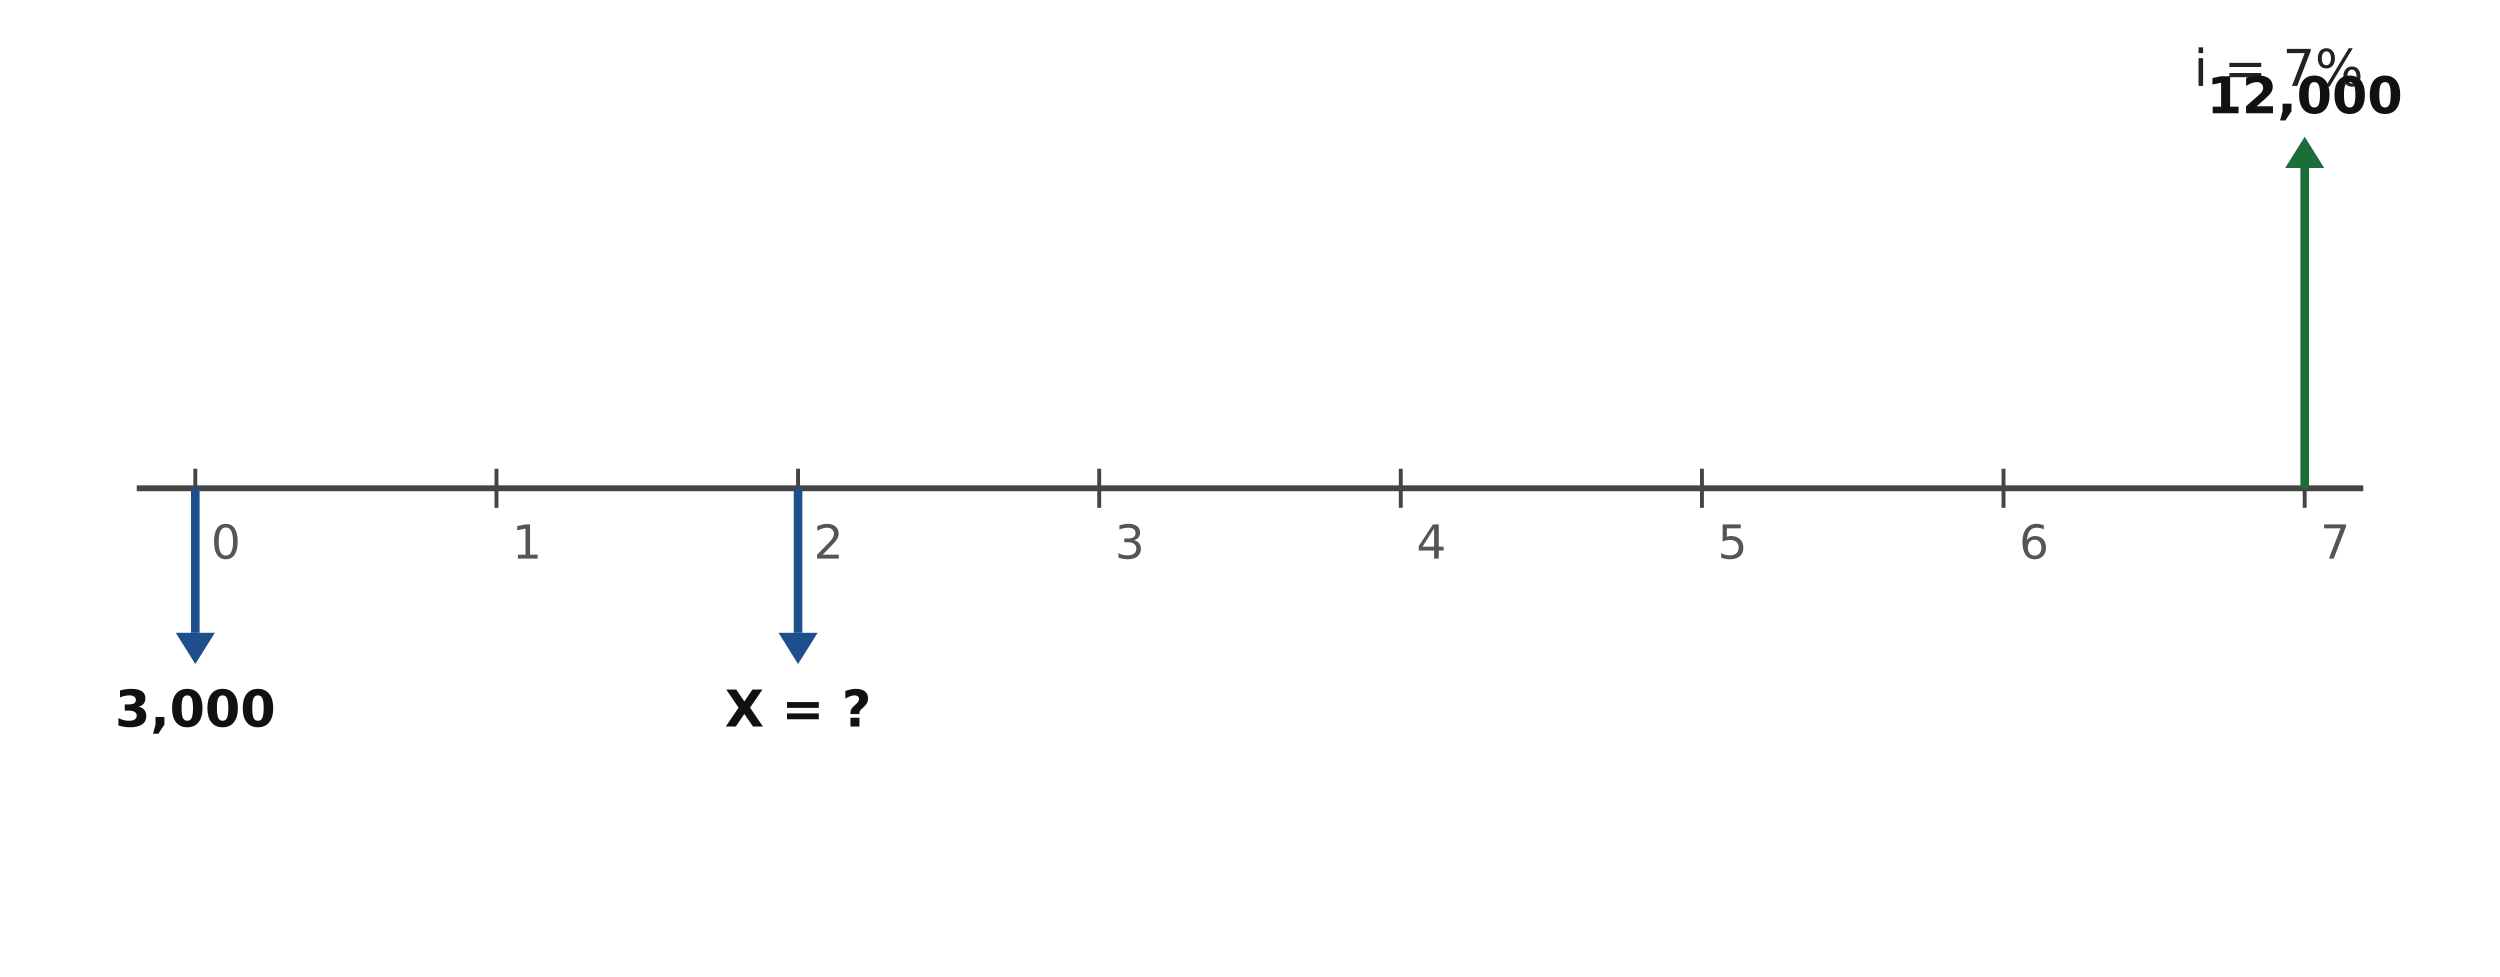
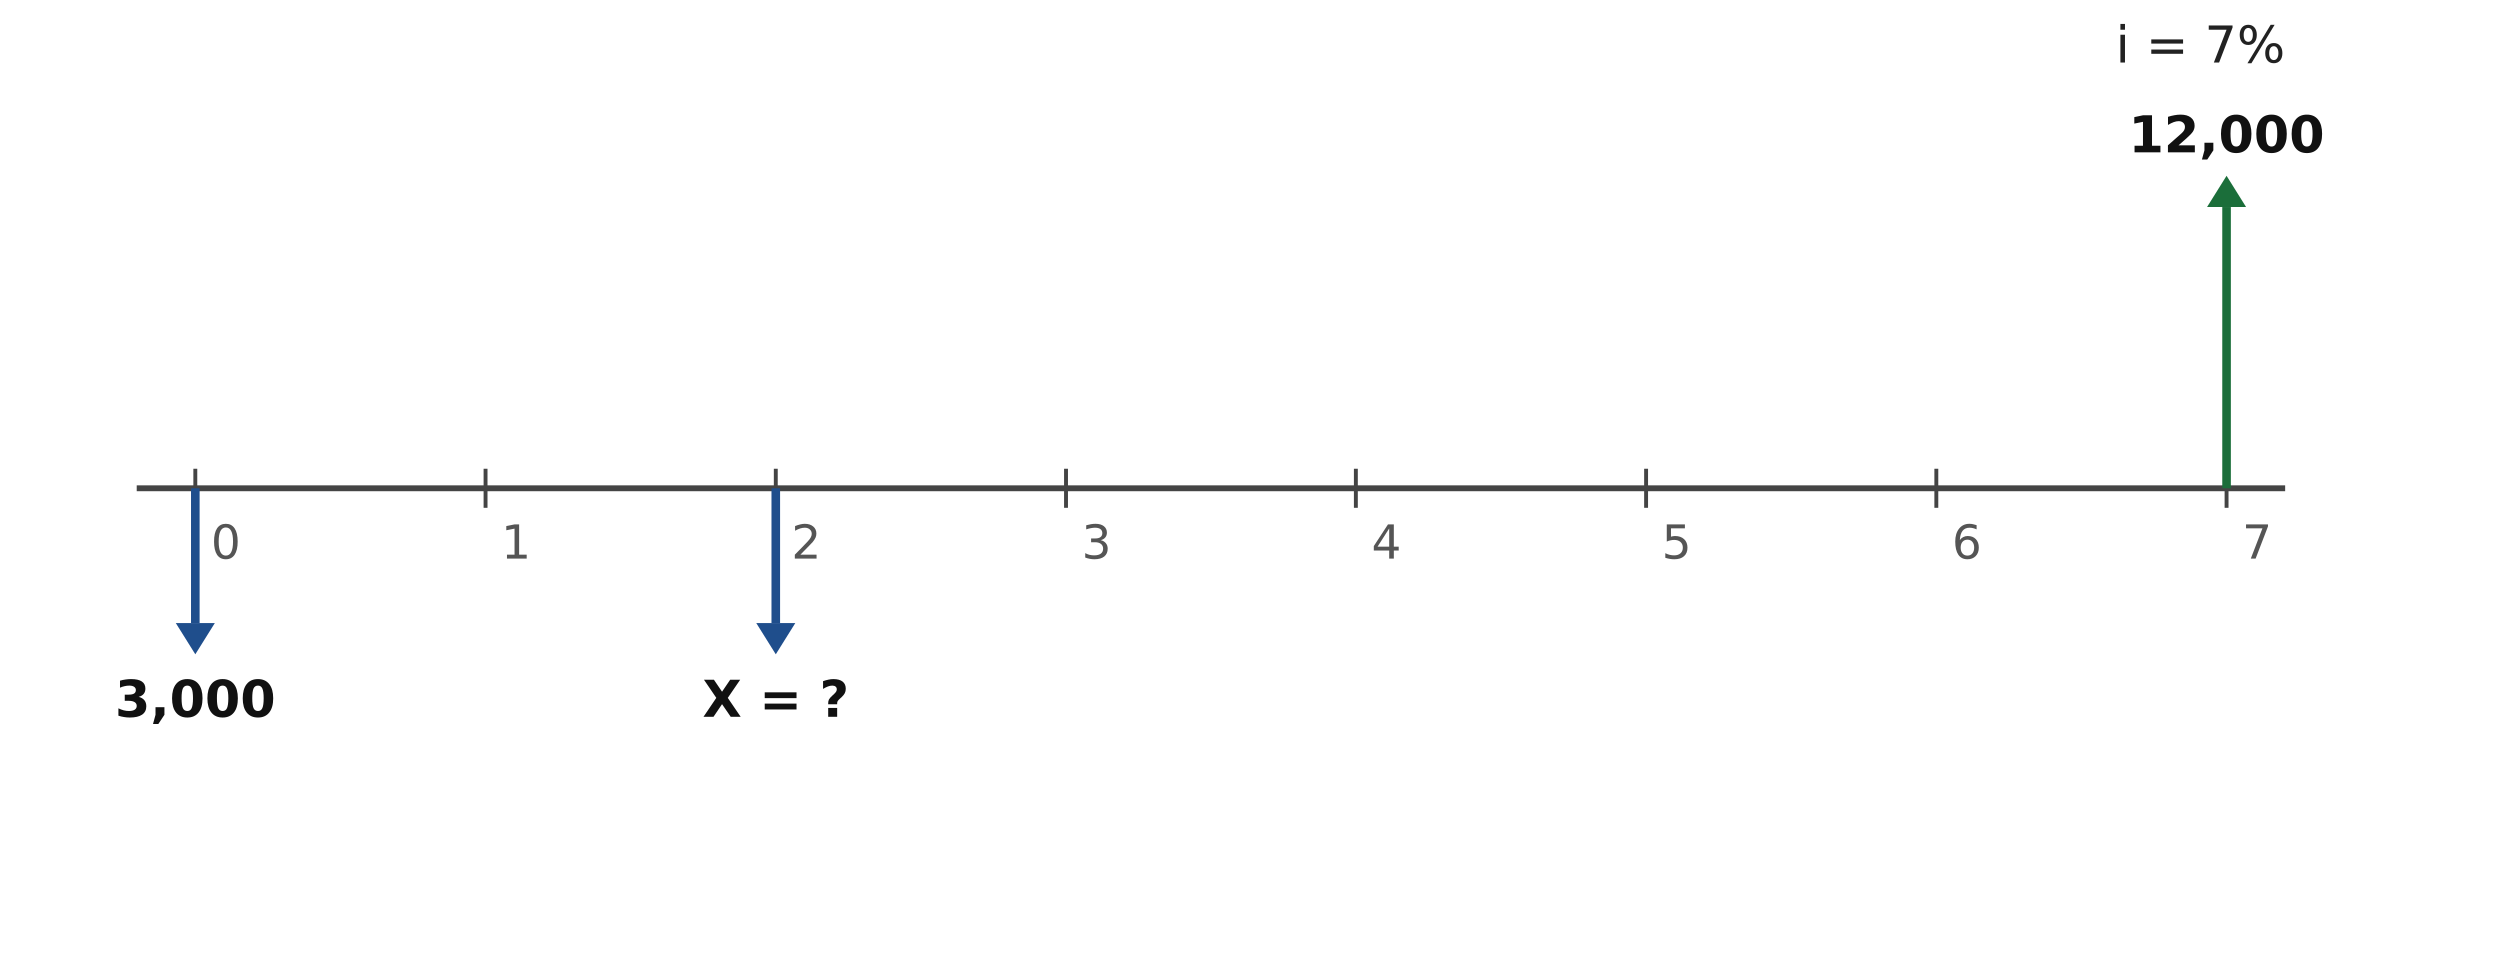
<svg xmlns="http://www.w3.org/2000/svg" viewBox="0 0 640 250" width="640" height="250" font-family="DejaVu Sans, Arial, sans-serif" font-size="13">
-   <line x1="35" y1="125" x2="605" y2="125" stroke="#444" stroke-width="1.5" />
+   <line x1="35" y1="125" x2="585" y2="125" stroke="#444" stroke-width="1.5" />
  <line x1="50.0" y1="120" x2="50.0" y2="130" stroke="#444" />
  <text x="54.0" y="143" fill="#555" font-size="12">0</text>
-   <line x1="127.1" y1="120" x2="127.1" y2="130" stroke="#444" />
-   <text x="131.1" y="143" fill="#555" font-size="12">1</text>
-   <line x1="204.3" y1="120" x2="204.3" y2="130" stroke="#444" />
-   <text x="208.3" y="143" fill="#555" font-size="12">2</text>
-   <line x1="281.4" y1="120" x2="281.4" y2="130" stroke="#444" />
-   <text x="285.4" y="143" fill="#555" font-size="12">3</text>
-   <line x1="358.6" y1="120" x2="358.6" y2="130" stroke="#444" />
-   <text x="362.6" y="143" fill="#555" font-size="12">4</text>
-   <line x1="435.7" y1="120" x2="435.7" y2="130" stroke="#444" />
-   <text x="439.7" y="143" fill="#555" font-size="12">5</text>
-   <line x1="512.9" y1="120" x2="512.9" y2="130" stroke="#444" />
-   <text x="516.9" y="143" fill="#555" font-size="12">6</text>
-   <line x1="590.0" y1="120" x2="590.0" y2="130" stroke="#444" />
-   <text x="594.0" y="143" fill="#555" font-size="12">7</text>
-   <text x="605" y="22" text-anchor="end" fill="#222">i = 7%</text>
-   <line x1="50.0" y1="125" x2="50.0" y2="162.0" stroke="#1f4e8c" stroke-width="2.2" />
-   <path d="M45.0 162.0 L55.0 162.0 L50.0 170.0 Z" fill="#1f4e8c" />
-   <text x="50.0" y="186.0" text-anchor="middle" fill="#111" font-weight="bold">3,000</text>
-   <line x1="204.3" y1="125" x2="204.3" y2="162.0" stroke="#1f4e8c" stroke-width="2.2" />
-   <path d="M199.3 162.0 L209.3 162.0 L204.3 170.0 Z" fill="#1f4e8c" />
-   <text x="204.3" y="186.0" text-anchor="middle" fill="#111" font-weight="bold">X = ?</text>
-   <line x1="590.0" y1="125" x2="590.0" y2="43.0" stroke="#1b6e3a" stroke-width="2.2" />
-   <path d="M585.0 43.0 L595.0 43.0 L590.0 35.0 Z" fill="#1b6e3a" />
-   <text x="590.0" y="29.0" text-anchor="middle" fill="#111" font-weight="bold">12,000</text>
+   <line x1="124.3" y1="120" x2="124.3" y2="130" stroke="#444" />
+   <text x="128.3" y="143" fill="#555" font-size="12">1</text>
+   <line x1="198.6" y1="120" x2="198.6" y2="130" stroke="#444" />
+   <text x="202.6" y="143" fill="#555" font-size="12">2</text>
+   <line x1="272.9" y1="120" x2="272.9" y2="130" stroke="#444" />
+   <text x="276.9" y="143" fill="#555" font-size="12">3</text>
+   <line x1="347.1" y1="120" x2="347.1" y2="130" stroke="#444" />
+   <text x="351.1" y="143" fill="#555" font-size="12">4</text>
+   <line x1="421.4" y1="120" x2="421.4" y2="130" stroke="#444" />
+   <text x="425.4" y="143" fill="#555" font-size="12">5</text>
+   <line x1="495.7" y1="120" x2="495.7" y2="130" stroke="#444" />
+   <text x="499.7" y="143" fill="#555" font-size="12">6</text>
+   <line x1="570.0" y1="120" x2="570.0" y2="130" stroke="#444" />
+   <text x="574.0" y="143" fill="#555" font-size="12">7</text>
+   <text x="585" y="16" text-anchor="end" fill="#222">i = 7%</text>
+   <line x1="50.0" y1="125" x2="50.0" y2="159.5" stroke="#1f4e8c" stroke-width="2.2" />
+   <path d="M45.0 159.5 L55.0 159.5 L50.0 167.5 Z" fill="#1f4e8c" />
+   <text x="50.0" y="183.5" text-anchor="middle" fill="#111" font-weight="bold">3,000</text>
+   <line x1="198.6" y1="125" x2="198.6" y2="159.5" stroke="#1f4e8c" stroke-width="2.2" />
+   <path d="M193.6 159.5 L203.6 159.5 L198.6 167.5 Z" fill="#1f4e8c" />
+   <text x="198.6" y="183.5" text-anchor="middle" fill="#111" font-weight="bold">X = ?</text>
+   <line x1="570.0" y1="125" x2="570.0" y2="53.0" stroke="#1b6e3a" stroke-width="2.2" />
+   <path d="M565.0 53.0 L575.0 53.0 L570.0 45.0 Z" fill="#1b6e3a" />
+   <text x="570.0" y="39.0" text-anchor="middle" fill="#111" font-weight="bold">12,000</text>
</svg>
